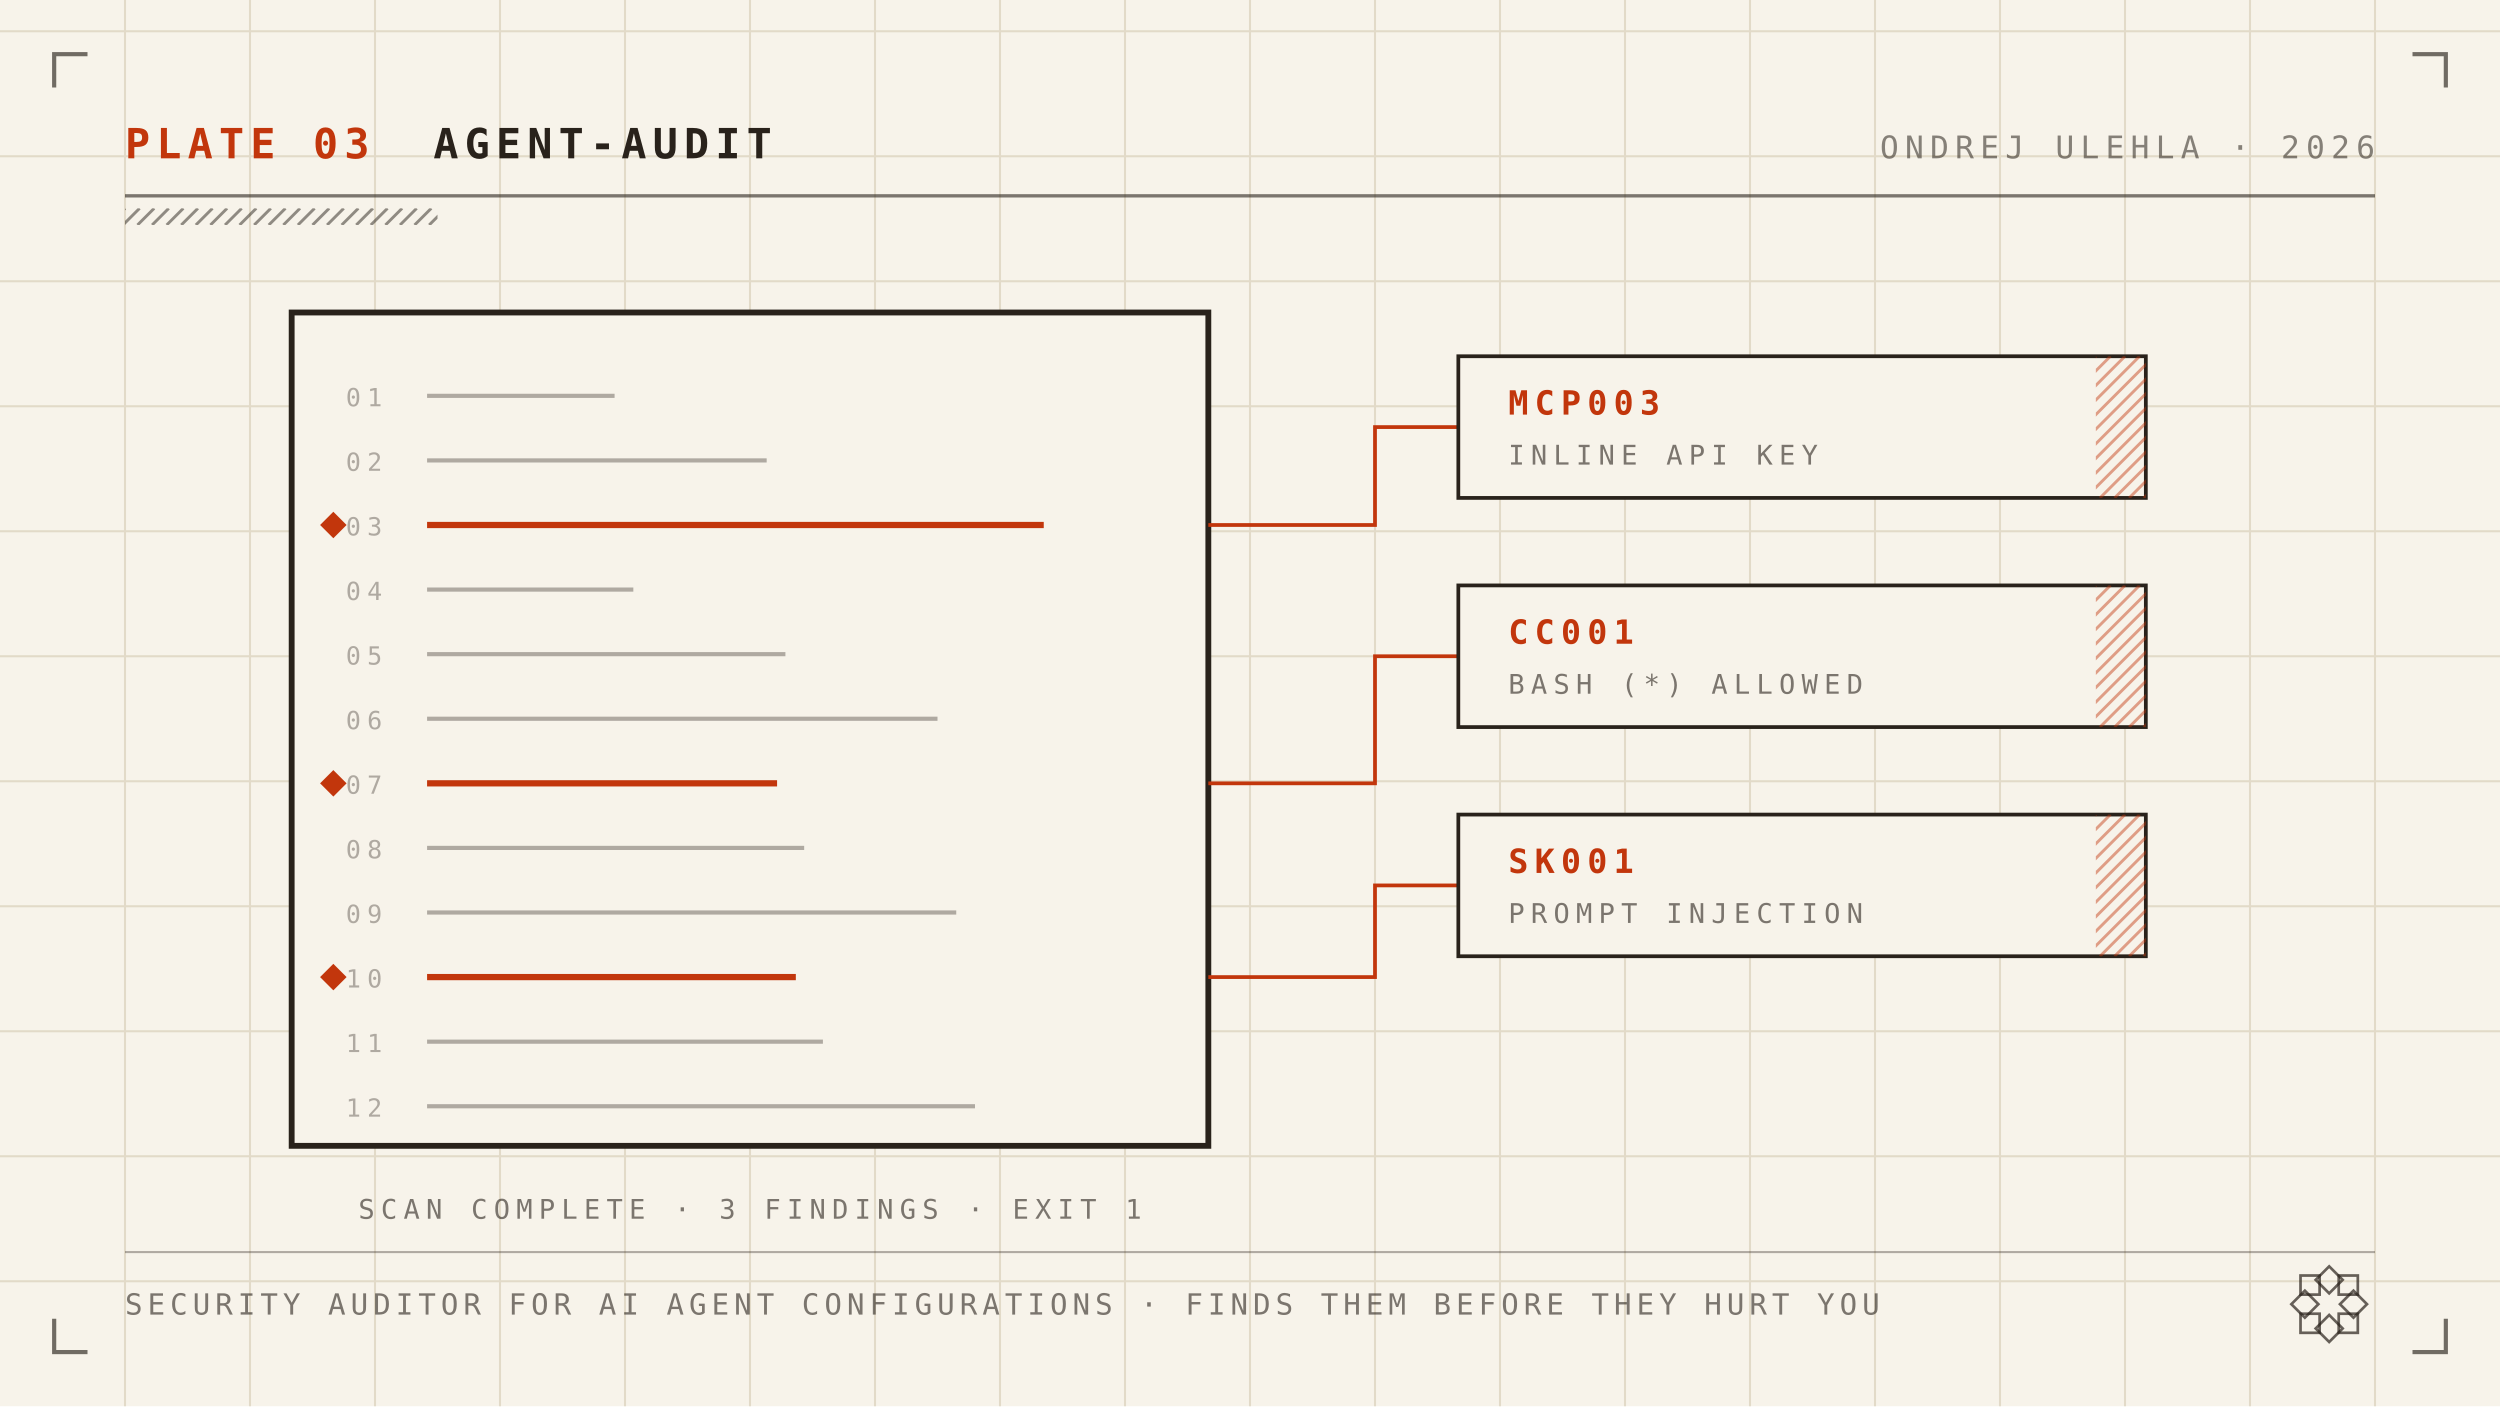
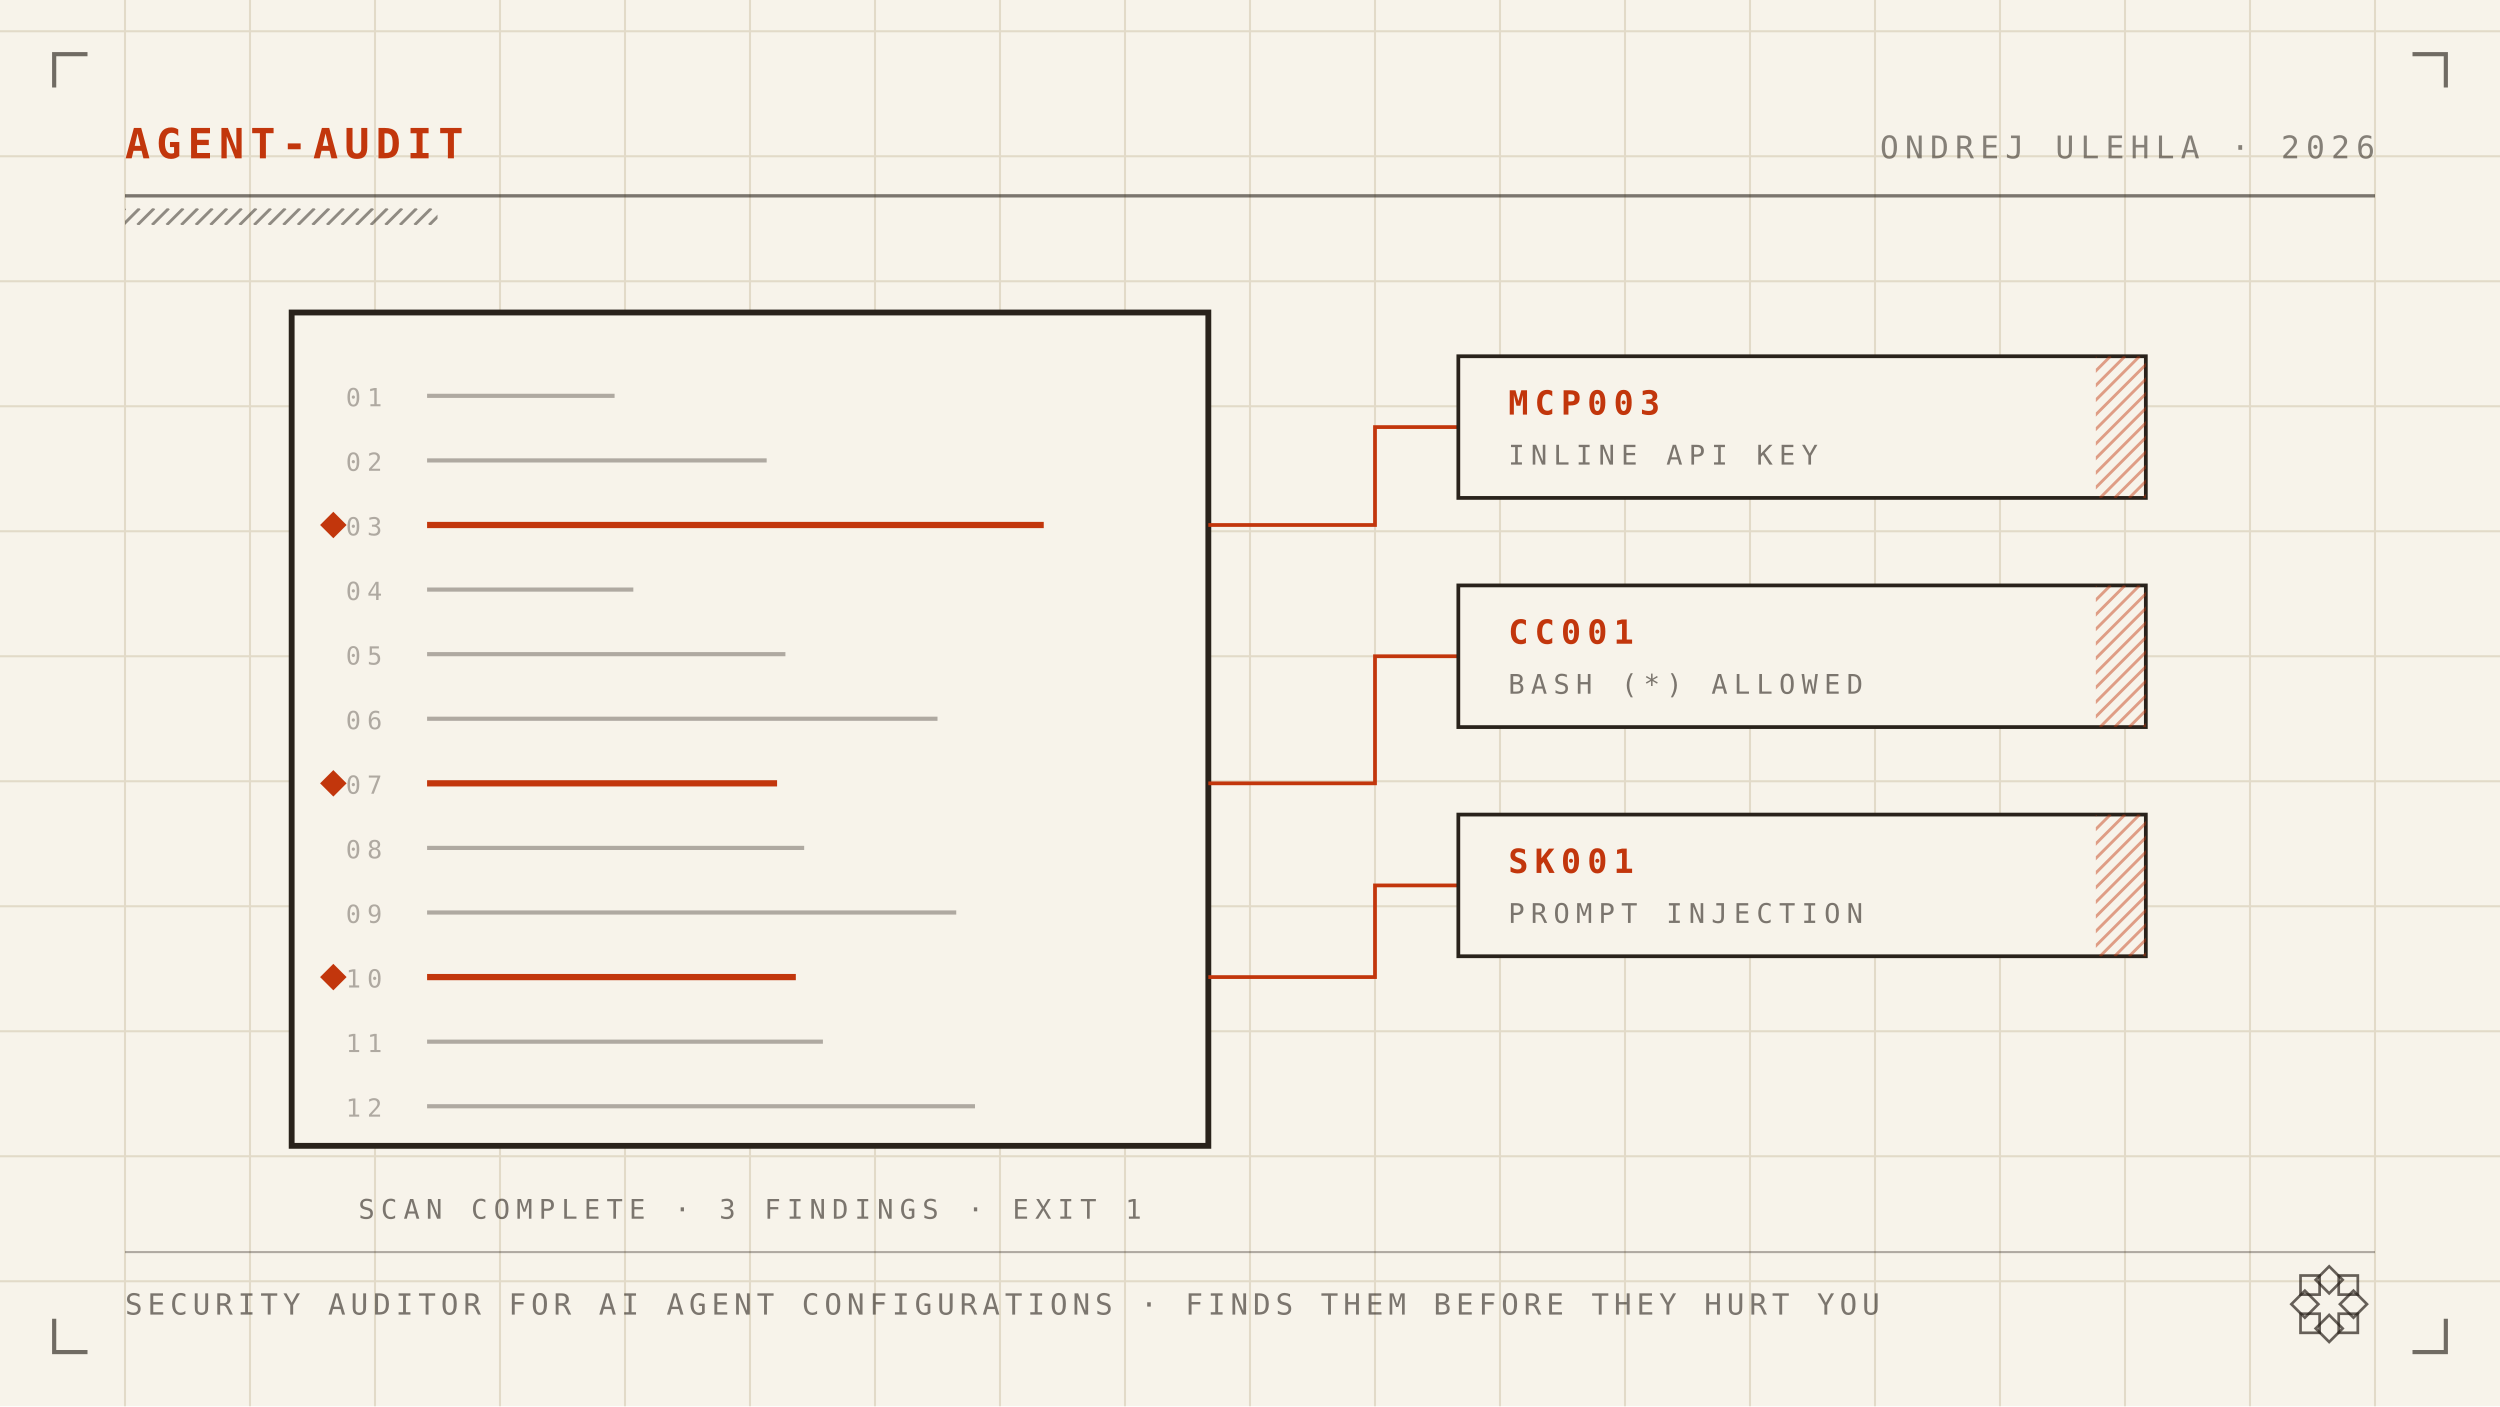
<svg xmlns="http://www.w3.org/2000/svg" width="1200" height="675" viewBox="0 0 1200 675">
  <rect width="1200" height="675" fill="#f7f3ea" />
  <g stroke="#e2dac8" stroke-width="1">
    <line x1="60" y1="0" x2="60" y2="675" />
    <line x1="120" y1="0" x2="120" y2="675" />
    <line x1="180" y1="0" x2="180" y2="675" />
    <line x1="240" y1="0" x2="240" y2="675" />
    <line x1="300" y1="0" x2="300" y2="675" />
    <line x1="360" y1="0" x2="360" y2="675" />
    <line x1="420" y1="0" x2="420" y2="675" />
    <line x1="480" y1="0" x2="480" y2="675" />
    <line x1="540" y1="0" x2="540" y2="675" />
    <line x1="600" y1="0" x2="600" y2="675" />
    <line x1="660" y1="0" x2="660" y2="675" />
    <line x1="720" y1="0" x2="720" y2="675" />
    <line x1="780" y1="0" x2="780" y2="675" />
    <line x1="840" y1="0" x2="840" y2="675" />
    <line x1="900" y1="0" x2="900" y2="675" />
    <line x1="960" y1="0" x2="960" y2="675" />
    <line x1="1020" y1="0" x2="1020" y2="675" />
    <line x1="1080" y1="0" x2="1080" y2="675" />
    <line x1="1140" y1="0" x2="1140" y2="675" />
    <line x1="0" y1="15" x2="1200" y2="15" />
    <line x1="0" y1="75" x2="1200" y2="75" />
    <line x1="0" y1="135" x2="1200" y2="135" />
    <line x1="0" y1="195" x2="1200" y2="195" />
    <line x1="0" y1="255" x2="1200" y2="255" />
    <line x1="0" y1="315" x2="1200" y2="315" />
    <line x1="0" y1="375" x2="1200" y2="375" />
    <line x1="0" y1="435" x2="1200" y2="435" />
    <line x1="0" y1="495" x2="1200" y2="495" />
    <line x1="0" y1="555" x2="1200" y2="555" />
    <line x1="0" y1="615" x2="1200" y2="615" />
  </g>
  <g stroke="#29221b" stroke-opacity="0.65" stroke-width="2">
    <path d="M26 42 V26 H42" fill="none" />
    <path d="M1158 26 H1174 V42" fill="none" />
    <path d="M1174 633 V649 H1158" fill="none" />
    <path d="M42 649 H26 V633" fill="none" />
  </g>
-   <text x="60" y="76" font-family="ui-monospace, Menlo, Consolas, monospace" font-size="20" font-weight="600" letter-spacing="3" text-anchor="start" fill="#c2360c" fill-opacity="1">PLATE 03</text>
-   <text x="208" y="76" font-family="ui-monospace, Menlo, Consolas, monospace" font-size="20" font-weight="600" letter-spacing="3" text-anchor="start" fill="#29221b" fill-opacity="1">AGENT-AUDIT</text>
+   <text x="60" y="76" font-family="ui-monospace, Menlo, Consolas, monospace" font-size="20" font-weight="600" letter-spacing="3" text-anchor="start" fill="#c2360c" fill-opacity="1">AGENT-AUDIT</text>
  <text x="1140" y="76" font-family="ui-monospace, Menlo, Consolas, monospace" font-size="15" font-weight="500" letter-spacing="3" text-anchor="end" fill="#29221b" fill-opacity="0.55">ONDREJ ULEHLA · 2026</text>
  <line x1="60" y1="94" x2="1140" y2="94" stroke="#29221b" stroke-opacity="0.6" stroke-width="1.6" />
  <g clip-path="url(#hp-60-100)">
    <defs>
      <clipPath id="hp-60-100">
        <rect x="60" y="100" width="150" height="8" />
      </clipPath>
    </defs>
    <g stroke="#29221b" stroke-opacity="0.5" stroke-width="1.4">
      <line x1="52" y1="108" x2="60" y2="100" />
      <line x1="59" y1="108" x2="67" y2="100" />
      <line x1="66" y1="108" x2="74" y2="100" />
      <line x1="73" y1="108" x2="81" y2="100" />
      <line x1="80" y1="108" x2="88" y2="100" />
      <line x1="87" y1="108" x2="95" y2="100" />
      <line x1="94" y1="108" x2="102" y2="100" />
      <line x1="101" y1="108" x2="109" y2="100" />
      <line x1="108" y1="108" x2="116" y2="100" />
      <line x1="115" y1="108" x2="123" y2="100" />
      <line x1="122" y1="108" x2="130" y2="100" />
      <line x1="129" y1="108" x2="137" y2="100" />
      <line x1="136" y1="108" x2="144" y2="100" />
      <line x1="143" y1="108" x2="151" y2="100" />
      <line x1="150" y1="108" x2="158" y2="100" />
      <line x1="157" y1="108" x2="165" y2="100" />
      <line x1="164" y1="108" x2="172" y2="100" />
      <line x1="171" y1="108" x2="179" y2="100" />
      <line x1="178" y1="108" x2="186" y2="100" />
      <line x1="185" y1="108" x2="193" y2="100" />
      <line x1="192" y1="108" x2="200" y2="100" />
      <line x1="199" y1="108" x2="207" y2="100" />
      <line x1="206" y1="108" x2="214" y2="100" />
      <line x1="213" y1="108" x2="221" y2="100" />
    </g>
  </g>
  <rect x="140" y="150" width="440" height="400" fill="#f7f3ea" stroke="#29221b" stroke-width="2.8" />
  <text x="166" y="195" font-family="ui-monospace, Menlo, Consolas, monospace" font-size="12" font-weight="500" letter-spacing="3" text-anchor="start" fill="#29221b" fill-opacity="0.35">01</text>
  <line x1="205" y1="190" x2="295" y2="190" stroke="#29221b" stroke-opacity="0.35" stroke-width="2" />
  <text x="166" y="226" font-family="ui-monospace, Menlo, Consolas, monospace" font-size="12" font-weight="500" letter-spacing="3" text-anchor="start" fill="#29221b" fill-opacity="0.35">02</text>
  <line x1="205" y1="221" x2="368" y2="221" stroke="#29221b" stroke-opacity="0.35" stroke-width="2" />
  <text x="166" y="257" font-family="ui-monospace, Menlo, Consolas, monospace" font-size="12" font-weight="500" letter-spacing="3" text-anchor="start" fill="#29221b" fill-opacity="0.35">03</text>
  <line x1="205" y1="252" x2="501" y2="252" stroke="#c2360c" stroke-opacity="1" stroke-width="3" />
  <rect x="155.5" y="247.5" width="9" height="9" fill="#c2360c" transform="rotate(45 160 252)" />
  <text x="166" y="288" font-family="ui-monospace, Menlo, Consolas, monospace" font-size="12" font-weight="500" letter-spacing="3" text-anchor="start" fill="#29221b" fill-opacity="0.35">04</text>
  <line x1="205" y1="283" x2="304" y2="283" stroke="#29221b" stroke-opacity="0.35" stroke-width="2" />
  <text x="166" y="319" font-family="ui-monospace, Menlo, Consolas, monospace" font-size="12" font-weight="500" letter-spacing="3" text-anchor="start" fill="#29221b" fill-opacity="0.35">05</text>
  <line x1="205" y1="314" x2="377" y2="314" stroke="#29221b" stroke-opacity="0.35" stroke-width="2" />
  <text x="166" y="350" font-family="ui-monospace, Menlo, Consolas, monospace" font-size="12" font-weight="500" letter-spacing="3" text-anchor="start" fill="#29221b" fill-opacity="0.35">06</text>
  <line x1="205" y1="345" x2="450" y2="345" stroke="#29221b" stroke-opacity="0.35" stroke-width="2" />
  <text x="166" y="381" font-family="ui-monospace, Menlo, Consolas, monospace" font-size="12" font-weight="500" letter-spacing="3" text-anchor="start" fill="#29221b" fill-opacity="0.35">07</text>
  <line x1="205" y1="376" x2="373" y2="376" stroke="#c2360c" stroke-opacity="1" stroke-width="3" />
  <rect x="155.5" y="371.5" width="9" height="9" fill="#c2360c" transform="rotate(45 160 376)" />
  <text x="166" y="412" font-family="ui-monospace, Menlo, Consolas, monospace" font-size="12" font-weight="500" letter-spacing="3" text-anchor="start" fill="#29221b" fill-opacity="0.35">08</text>
  <line x1="205" y1="407" x2="386" y2="407" stroke="#29221b" stroke-opacity="0.35" stroke-width="2" />
  <text x="166" y="443" font-family="ui-monospace, Menlo, Consolas, monospace" font-size="12" font-weight="500" letter-spacing="3" text-anchor="start" fill="#29221b" fill-opacity="0.35">09</text>
  <line x1="205" y1="438" x2="459" y2="438" stroke="#29221b" stroke-opacity="0.35" stroke-width="2" />
  <text x="166" y="474" font-family="ui-monospace, Menlo, Consolas, monospace" font-size="12" font-weight="500" letter-spacing="3" text-anchor="start" fill="#29221b" fill-opacity="0.35">10</text>
  <line x1="205" y1="469" x2="382" y2="469" stroke="#c2360c" stroke-opacity="1" stroke-width="3" />
  <rect x="155.5" y="464.5" width="9" height="9" fill="#c2360c" transform="rotate(45 160 469)" />
  <text x="166" y="505" font-family="ui-monospace, Menlo, Consolas, monospace" font-size="12" font-weight="500" letter-spacing="3" text-anchor="start" fill="#29221b" fill-opacity="0.35">11</text>
  <line x1="205" y1="500" x2="395" y2="500" stroke="#29221b" stroke-opacity="0.35" stroke-width="2" />
  <text x="166" y="536" font-family="ui-monospace, Menlo, Consolas, monospace" font-size="12" font-weight="500" letter-spacing="3" text-anchor="start" fill="#29221b" fill-opacity="0.35">12</text>
  <line x1="205" y1="531" x2="468" y2="531" stroke="#29221b" stroke-opacity="0.35" stroke-width="2" />
  <path d="M580 252 H 660 V 205 H 700" stroke="#c2360c" stroke-width="1.8" fill="none" />
  <rect x="700" y="171" width="330" height="68" fill="#f7f3ea" stroke="#29221b" stroke-width="1.8" />
  <text x="724" y="199" font-family="ui-monospace, Menlo, Consolas, monospace" font-size="16" font-weight="600" letter-spacing="3" text-anchor="start" fill="#c2360c" fill-opacity="1">MCP003</text>
  <text x="724" y="223" font-family="ui-monospace, Menlo, Consolas, monospace" font-size="13" font-weight="500" letter-spacing="3" text-anchor="start" fill="#29221b" fill-opacity="0.6">INLINE API KEY</text>
  <g clip-path="url(#hp-1006-171)">
    <defs>
      <clipPath id="hp-1006-171">
        <rect x="1006" y="171" width="24" height="68" />
      </clipPath>
    </defs>
    <g stroke="#c2360c" stroke-opacity="0.45" stroke-width="1.4">
      <line x1="938" y1="239" x2="1006" y2="171" />
      <line x1="945" y1="239" x2="1013" y2="171" />
      <line x1="952" y1="239" x2="1020" y2="171" />
      <line x1="959" y1="239" x2="1027" y2="171" />
      <line x1="966" y1="239" x2="1034" y2="171" />
      <line x1="973" y1="239" x2="1041" y2="171" />
      <line x1="980" y1="239" x2="1048" y2="171" />
      <line x1="987" y1="239" x2="1055" y2="171" />
      <line x1="994" y1="239" x2="1062" y2="171" />
      <line x1="1001" y1="239" x2="1069" y2="171" />
      <line x1="1008" y1="239" x2="1076" y2="171" />
      <line x1="1015" y1="239" x2="1083" y2="171" />
      <line x1="1022" y1="239" x2="1090" y2="171" />
      <line x1="1029" y1="239" x2="1097" y2="171" />
      <line x1="1036" y1="239" x2="1104" y2="171" />
      <line x1="1043" y1="239" x2="1111" y2="171" />
      <line x1="1050" y1="239" x2="1118" y2="171" />
      <line x1="1057" y1="239" x2="1125" y2="171" />
      <line x1="1064" y1="239" x2="1132" y2="171" />
      <line x1="1071" y1="239" x2="1139" y2="171" />
      <line x1="1078" y1="239" x2="1146" y2="171" />
      <line x1="1085" y1="239" x2="1153" y2="171" />
      <line x1="1092" y1="239" x2="1160" y2="171" />
    </g>
  </g>
  <path d="M580 376 H 660 V 315 H 700" stroke="#c2360c" stroke-width="1.8" fill="none" />
  <rect x="700" y="281" width="330" height="68" fill="#f7f3ea" stroke="#29221b" stroke-width="1.8" />
  <text x="724" y="309" font-family="ui-monospace, Menlo, Consolas, monospace" font-size="16" font-weight="600" letter-spacing="3" text-anchor="start" fill="#c2360c" fill-opacity="1">CC001</text>
  <text x="724" y="333" font-family="ui-monospace, Menlo, Consolas, monospace" font-size="13" font-weight="500" letter-spacing="3" text-anchor="start" fill="#29221b" fill-opacity="0.6">BASH (*) ALLOWED</text>
  <g clip-path="url(#hp-1006-281)">
    <defs>
      <clipPath id="hp-1006-281">
        <rect x="1006" y="281" width="24" height="68" />
      </clipPath>
    </defs>
    <g stroke="#c2360c" stroke-opacity="0.45" stroke-width="1.4">
      <line x1="938" y1="349" x2="1006" y2="281" />
      <line x1="945" y1="349" x2="1013" y2="281" />
      <line x1="952" y1="349" x2="1020" y2="281" />
      <line x1="959" y1="349" x2="1027" y2="281" />
      <line x1="966" y1="349" x2="1034" y2="281" />
      <line x1="973" y1="349" x2="1041" y2="281" />
      <line x1="980" y1="349" x2="1048" y2="281" />
      <line x1="987" y1="349" x2="1055" y2="281" />
      <line x1="994" y1="349" x2="1062" y2="281" />
      <line x1="1001" y1="349" x2="1069" y2="281" />
      <line x1="1008" y1="349" x2="1076" y2="281" />
      <line x1="1015" y1="349" x2="1083" y2="281" />
      <line x1="1022" y1="349" x2="1090" y2="281" />
      <line x1="1029" y1="349" x2="1097" y2="281" />
      <line x1="1036" y1="349" x2="1104" y2="281" />
      <line x1="1043" y1="349" x2="1111" y2="281" />
      <line x1="1050" y1="349" x2="1118" y2="281" />
      <line x1="1057" y1="349" x2="1125" y2="281" />
      <line x1="1064" y1="349" x2="1132" y2="281" />
      <line x1="1071" y1="349" x2="1139" y2="281" />
      <line x1="1078" y1="349" x2="1146" y2="281" />
      <line x1="1085" y1="349" x2="1153" y2="281" />
      <line x1="1092" y1="349" x2="1160" y2="281" />
    </g>
  </g>
  <path d="M580 469 H 660 V 425 H 700" stroke="#c2360c" stroke-width="1.8" fill="none" />
  <rect x="700" y="391" width="330" height="68" fill="#f7f3ea" stroke="#29221b" stroke-width="1.8" />
  <text x="724" y="419" font-family="ui-monospace, Menlo, Consolas, monospace" font-size="16" font-weight="600" letter-spacing="3" text-anchor="start" fill="#c2360c" fill-opacity="1">SK001</text>
  <text x="724" y="443" font-family="ui-monospace, Menlo, Consolas, monospace" font-size="13" font-weight="500" letter-spacing="3" text-anchor="start" fill="#29221b" fill-opacity="0.6">PROMPT INJECTION</text>
  <g clip-path="url(#hp-1006-391)">
    <defs>
      <clipPath id="hp-1006-391">
        <rect x="1006" y="391" width="24" height="68" />
      </clipPath>
    </defs>
    <g stroke="#c2360c" stroke-opacity="0.45" stroke-width="1.4">
      <line x1="938" y1="459" x2="1006" y2="391" />
      <line x1="945" y1="459" x2="1013" y2="391" />
      <line x1="952" y1="459" x2="1020" y2="391" />
      <line x1="959" y1="459" x2="1027" y2="391" />
      <line x1="966" y1="459" x2="1034" y2="391" />
      <line x1="973" y1="459" x2="1041" y2="391" />
      <line x1="980" y1="459" x2="1048" y2="391" />
      <line x1="987" y1="459" x2="1055" y2="391" />
      <line x1="994" y1="459" x2="1062" y2="391" />
      <line x1="1001" y1="459" x2="1069" y2="391" />
      <line x1="1008" y1="459" x2="1076" y2="391" />
      <line x1="1015" y1="459" x2="1083" y2="391" />
      <line x1="1022" y1="459" x2="1090" y2="391" />
      <line x1="1029" y1="459" x2="1097" y2="391" />
      <line x1="1036" y1="459" x2="1104" y2="391" />
      <line x1="1043" y1="459" x2="1111" y2="391" />
      <line x1="1050" y1="459" x2="1118" y2="391" />
      <line x1="1057" y1="459" x2="1125" y2="391" />
      <line x1="1064" y1="459" x2="1132" y2="391" />
      <line x1="1071" y1="459" x2="1139" y2="391" />
      <line x1="1078" y1="459" x2="1146" y2="391" />
      <line x1="1085" y1="459" x2="1153" y2="391" />
      <line x1="1092" y1="459" x2="1160" y2="391" />
    </g>
  </g>
  <text x="360" y="585" font-family="ui-monospace, Menlo, Consolas, monospace" font-size="13" font-weight="500" letter-spacing="3" text-anchor="middle" fill="#29221b" fill-opacity="0.6">SCAN COMPLETE · 3 FINDINGS · EXIT 1</text>
  <line x1="60" y1="601" x2="1140" y2="601" stroke="#29221b" stroke-opacity="0.35" stroke-width="1" />
  <text x="60" y="631" font-family="ui-monospace, Menlo, Consolas, monospace" font-size="14" font-weight="500" letter-spacing="2.4" text-anchor="start" fill="#29221b" fill-opacity="0.6">SECURITY AUDITOR FOR AI AGENT CONFIGURATIONS · FINDS THEM BEFORE THEY HURT YOU</text>
  <g fill="none" stroke="#29221b" stroke-opacity="0.7" stroke-width="1.56" transform="translate(1098 606) scale(0.8333333)">
    <rect x="7.5" y="7.5" width="11" height="11" />
    <rect x="29.5" y="7.5" width="11" height="11" />
    <rect x="7.5" y="29.5" width="11" height="11" />
    <rect x="29.5" y="29.5" width="11" height="11" />
    <rect x="18.5" y="4.5" width="11" height="11" transform="rotate(45 24 10)" />
    <rect x="32.5" y="18.5" width="11" height="11" transform="rotate(45 38 24)" />
    <rect x="18.5" y="32.5" width="11" height="11" transform="rotate(45 24 38)" />
    <rect x="4.5" y="18.5" width="11" height="11" transform="rotate(45 10 24)" />
  </g>
</svg>
